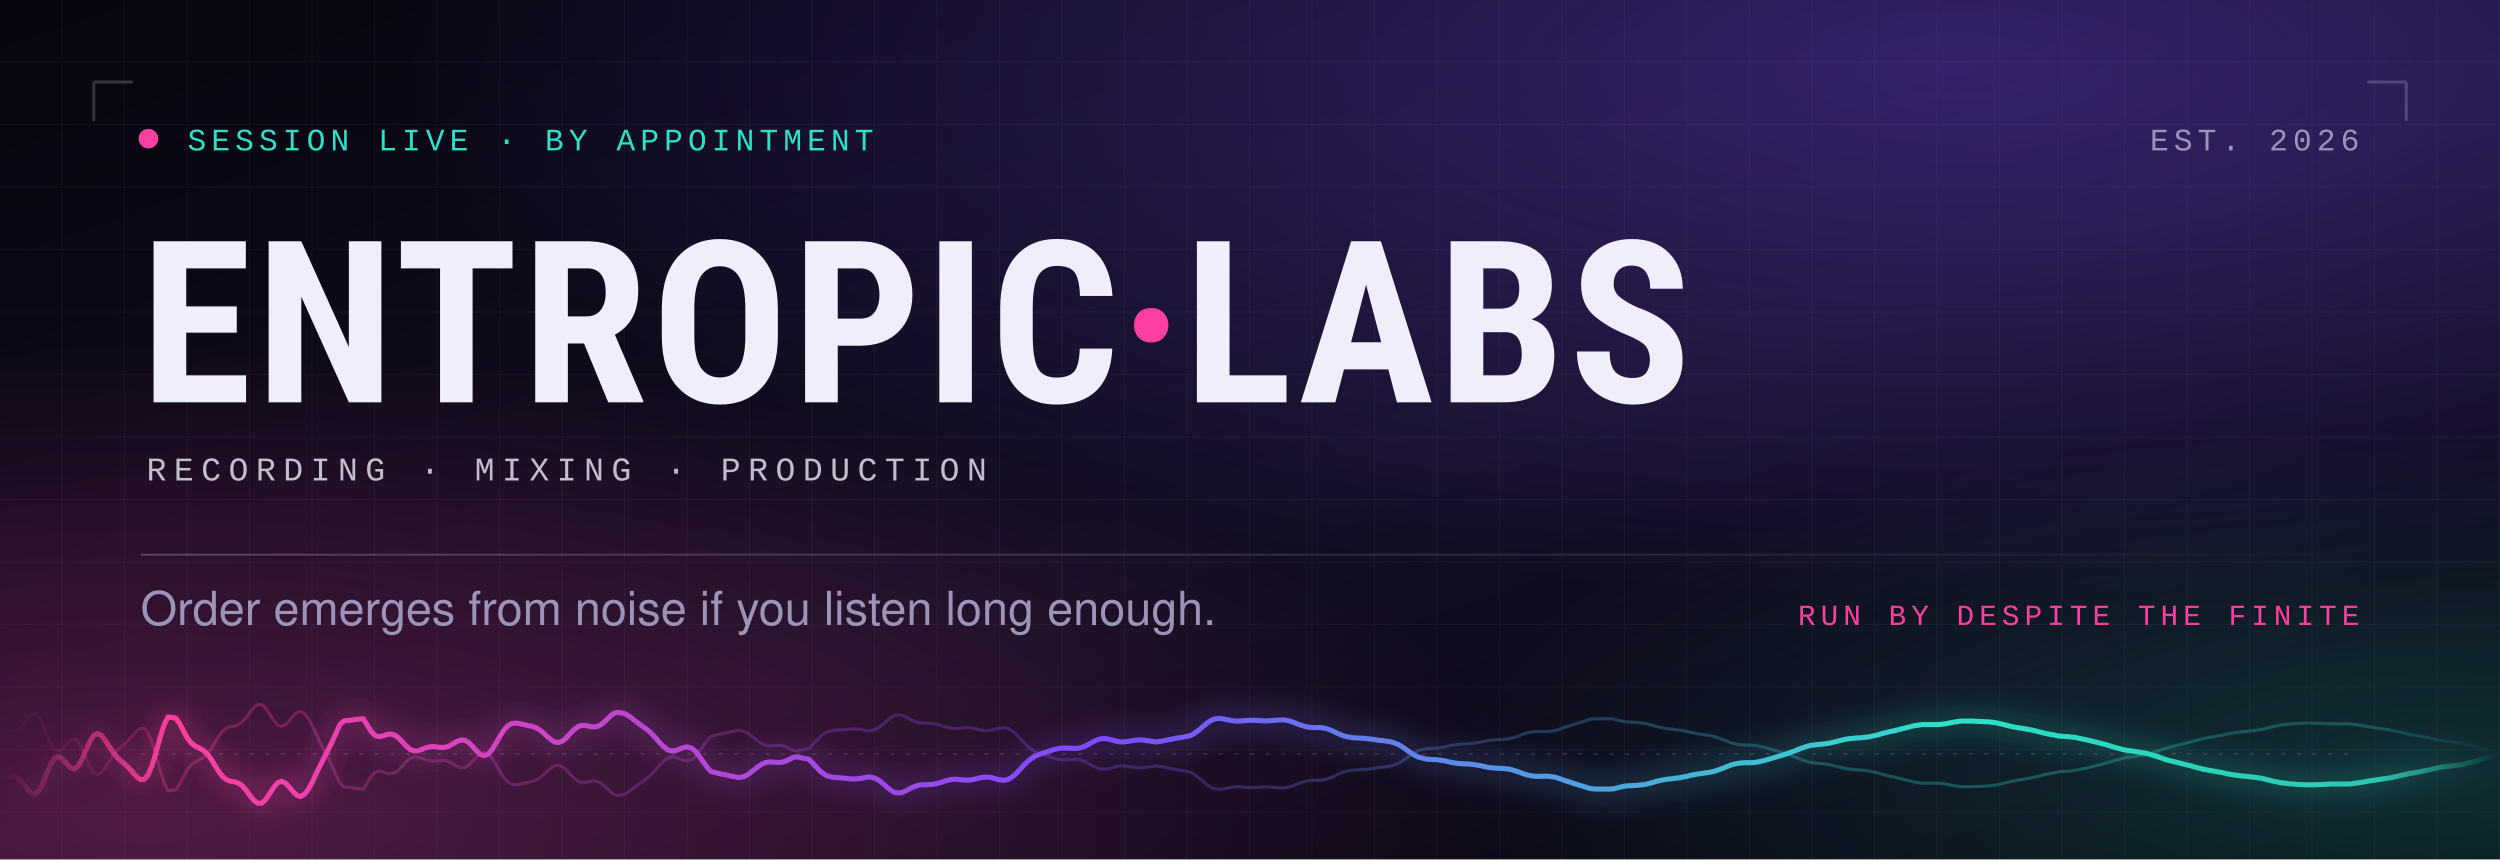
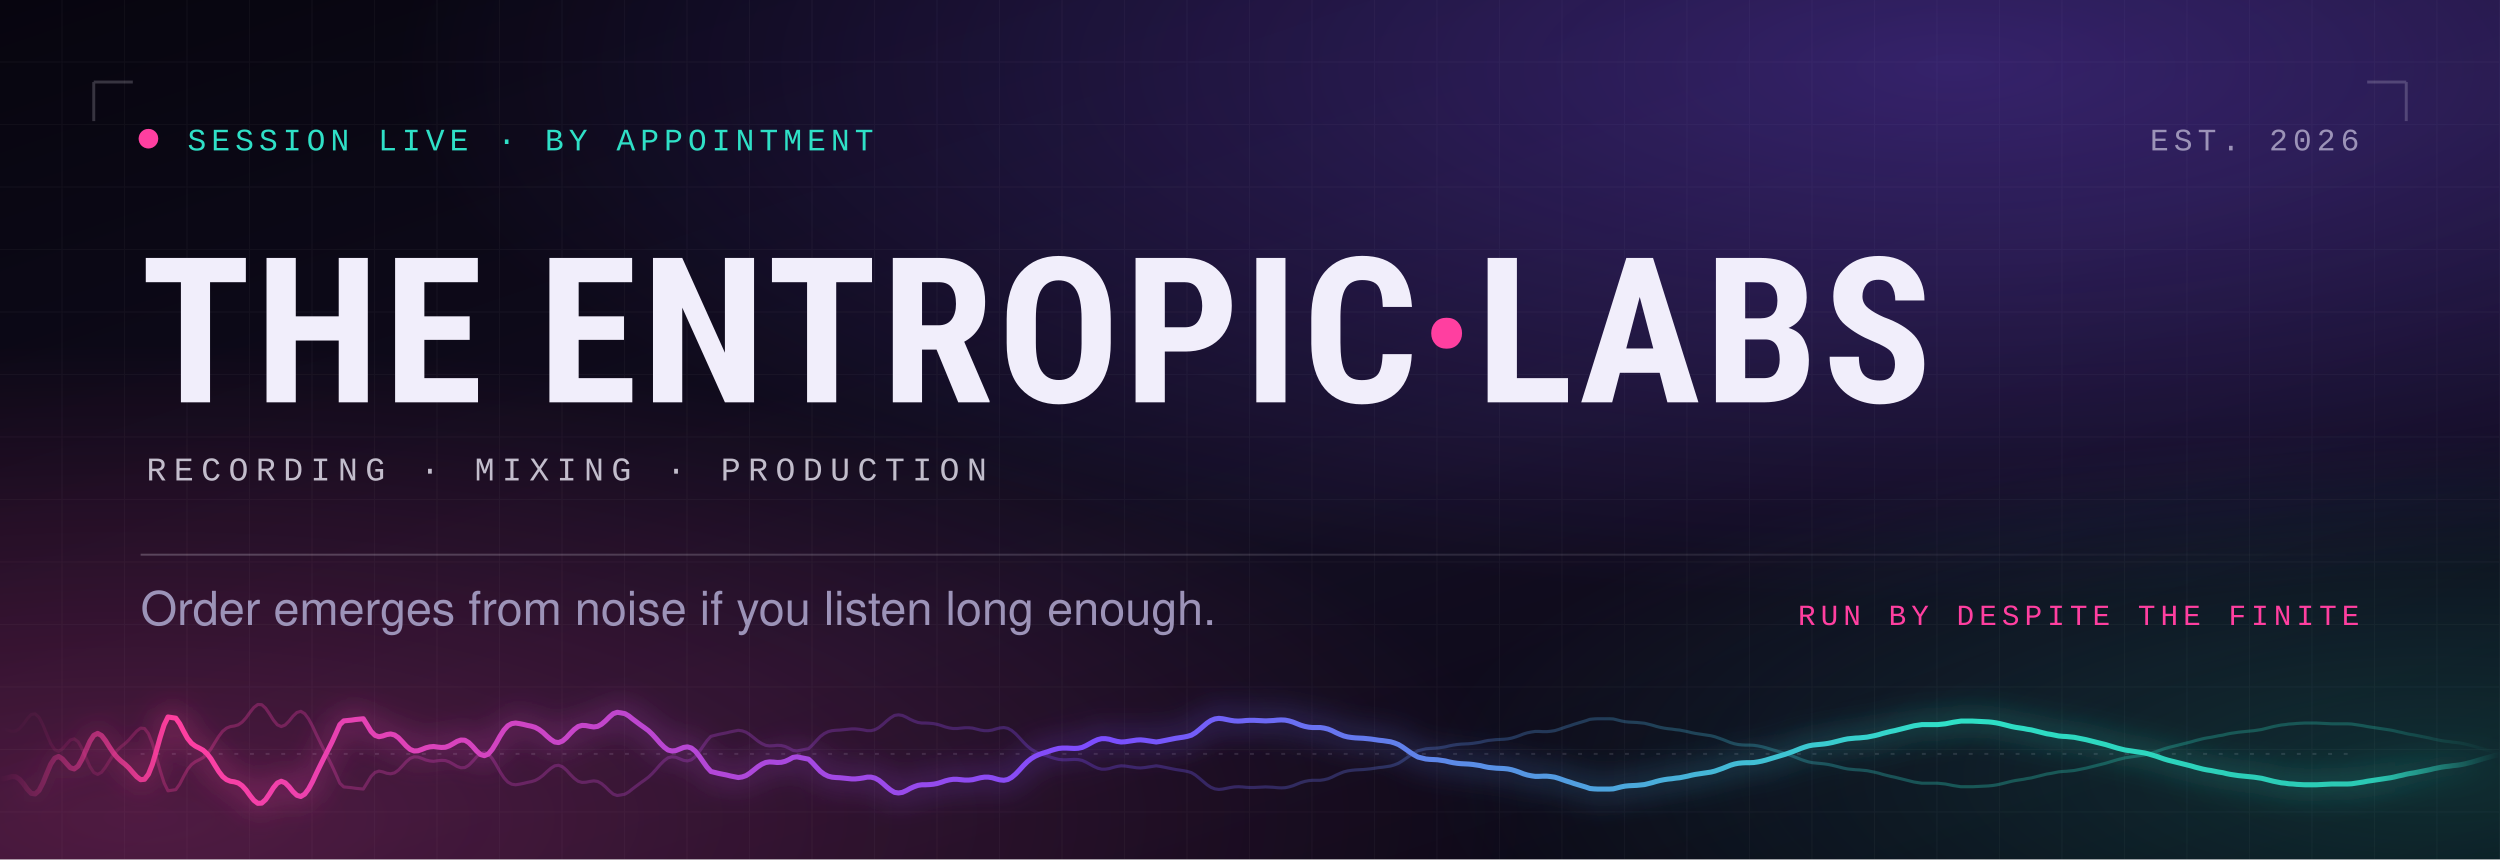
<svg xmlns="http://www.w3.org/2000/svg" viewBox="0 0 1280 440" width="1280" height="440" role="img" aria-labelledby="title desc" font-kerning="normal">
  <defs>
    <linearGradient id="field" x1="0" y1="0" x2="1" y2="1">
      <stop offset="0" stop-color="#07050F" />
      <stop offset="0.55" stop-color="#130E22" />
      <stop offset="1" stop-color="#07050F" />
    </linearGradient>
    <radialGradient id="glowViolet" cx="0.78" cy="0.08" r="0.62">
      <stop offset="0" stop-color="#7C4DFF" stop-opacity="0.34" />
      <stop offset="1" stop-color="#7C4DFF" stop-opacity="0" />
    </radialGradient>
    <radialGradient id="glowSignal" cx="0.06" cy="0.95" r="0.55">
      <stop offset="0" stop-color="#FF3FA0" stop-opacity="0.26" />
      <stop offset="1" stop-color="#FF3FA0" stop-opacity="0" />
    </radialGradient>
    <radialGradient id="glowTrace" cx="0.97" cy="0.9" r="0.4">
      <stop offset="0" stop-color="#2FE0C7" stop-opacity="0.18" />
      <stop offset="1" stop-color="#2FE0C7" stop-opacity="0" />
    </radialGradient>
    <linearGradient id="signalPath" gradientUnits="userSpaceOnUse" x1="0" y1="0" x2="1280" y2="0">
      <stop offset="0" stop-color="#FF3FA0" stop-opacity="0" />
      <stop offset="0.07" stop-color="#FF3FA0" stop-opacity="1" />
      <stop offset="0.44" stop-color="#7C4DFF" stop-opacity="1" />
      <stop offset="0.78" stop-color="#2FE0C7" stop-opacity="1" />
      <stop offset="0.95" stop-color="#2FE0C7" stop-opacity="0.85" />
      <stop offset="1" stop-color="#2FE0C7" stop-opacity="0" />
    </linearGradient>
    <linearGradient id="rule" gradientUnits="userSpaceOnUse" x1="72" y1="0" x2="1208" y2="0">
      <stop offset="0" stop-color="#F1EEFB" stop-opacity="0.24" />
      <stop offset="0.7" stop-color="#F1EEFB" stop-opacity="0.1" />
      <stop offset="1" stop-color="#F1EEFB" stop-opacity="0" />
    </linearGradient>
    <pattern id="grid" width="32" height="32" patternUnits="userSpaceOnUse">
      <path d="M32 0V32M0 32H32" fill="none" stroke="#F1EEFB" stroke-opacity="0.035" stroke-width="1" />
    </pattern>
    <filter id="soften" x="-20%" y="-60%" width="140%" height="220%">
      <feGaussianBlur stdDeviation="7" />
    </filter>
  </defs>
  <style>
    @media (prefers-reduced-motion: reduce) {
      .rec-dot-pulse { display: none; }
    }
  </style>
  <rect width="1280" height="440" fill="url(#field)" />
  <rect width="1280" height="440" fill="url(#grid)" />
  <rect width="1280" height="440" fill="url(#glowViolet)" />
  <rect width="1280" height="440" fill="url(#glowSignal)" />
  <rect width="1280" height="440" fill="url(#glowTrace)" />
  <g fill="none" stroke="#F1EEFB" stroke-opacity="0.2" stroke-width="1.5">
    <path d="M48 42h20M48 42v20" />
    <path d="M1232 42h-20M1232 42v20" />
  </g>
  <g>
    <circle cx="76" cy="71" r="5" fill="#FF3FA0" />
    <circle class="rec-dot-pulse" cx="76" cy="71" r="5" fill="#FF3FA0" opacity="0.35">
      <animate attributeName="r" values="5;11;5" dur="1.8s" repeatCount="indefinite" />
      <animate attributeName="opacity" values="0.35;0;0.35" dur="1.8s" repeatCount="indefinite" />
    </circle>
    <text x="96" y="77" fill="#2FE0C7" font-family="'SFMono-Regular',Consolas,'Liberation Mono',Menlo,monospace" font-size="16" letter-spacing="2.6">SESSION LIVE · BY APPOINTMENT</text>
  </g>
  <text x="1208" y="77" text-anchor="end" fill="#9C93B8" font-family="'SFMono-Regular',Consolas,'Liberation Mono',Menlo,monospace" font-size="16" letter-spacing="2.6">EST. 2026</text>
-   <text x="72" y="206" font-family="'Arial Narrow','Helvetica Neue Condensed','Roboto Condensed',Helvetica,Arial,sans-serif" font-stretch="condensed" font-weight="700" font-size="116" letter-spacing="2" fill="#F1EEFB">ENTROPIC<tspan fill="#FF3FA0">·</tspan>LABS</text>
+   <text x="72" y="206" font-family="'Arial Narrow','Helvetica Neue Condensed','Roboto Condensed',Helvetica,Arial,sans-serif" font-stretch="condensed" font-weight="700" font-size="104" letter-spacing="2" fill="#F1EEFB">THE ENTROPIC<tspan fill="#FF3FA0">·</tspan>LABS</text>
  <text x="75" y="246" fill="#F1EEFB" fill-opacity="0.78" font-family="'SFMono-Regular',Consolas,'Liberation Mono',Menlo,monospace" font-size="17" letter-spacing="3.8">RECORDING · MIXING · PRODUCTION</text>
  <line x1="72" y1="284" x2="1208" y2="284" stroke="url(#rule)" stroke-width="1" />
  <text x="72" y="320" fill="#9C93B8" font-family="'Helvetica Neue',Helvetica,Arial,sans-serif" font-size="24">Order emerges from noise if you listen long enough.</text>
  <text x="1208" y="320" text-anchor="end" fill="#FF3FA0" font-family="'SFMono-Regular',Consolas,'Liberation Mono',Menlo,monospace" font-size="15" letter-spacing="2.6">RUN BY DESPITE THE FINITE</text>
  <line x1="72" y1="386" x2="1208" y2="386" stroke="#F1EEFB" stroke-opacity="0.12" stroke-width="1" stroke-dasharray="2 6" />
  <g fill="none" stroke-linecap="round" stroke-linejoin="round">
    <path d="M0 398.6L2 398.7L4 398.2L6 397.6L8 397.7L10 399.0L12 401.3L14 404.1L16 406.2L18 406.5L20 404.7L22 400.8L24 395.9L26 391.2L28 388.2L30 387.3L32 388.6L34 390.9L36 393.1L38 393.7L40 392.2L42 388.7L44 384.1L46 379.6L48 376.5L50 375.5L52 376.6L54 379.2L56 382.4L58 385.4L60 387.8L62 389.7L64 391.3L66 393.2L68 395.5L70 397.7L72 399.2L74 399.0L76 396.4L78 391.4L80 384.7L82 377.5L84 371.2L86 367.1L88 367.4L90 367.7L92 370.5L94 374.4L96 378.0L98 380.5L100 382.0L102 383.0L104 384.1L106 385.9L108 388.5L110 391.8L112 395.0L114 397.6L116 399.2L118 400.0L120 400.3L122 400.9L124 402.3L126 404.5L128 407.3L130 409.8L132 411.3L134 411.2L136 409.4L138 406.5L140 403.3L142 400.9L144 400.0L146 400.8L148 402.8L150 405.3L152 407.2L154 407.8L156 406.6L158 403.9L160 400.2L162 395.9L164 391.8L166 387.8L168 383.9L170 379.9L172 375.5L174 371.0L176 369.1L178 368.9L180 368.7L182 368.4L184 368.2L186 368.0L188 371.2L190 374.5L192 376.5L194 377.2L196 376.8L198 376.1L200 375.8L202 376.3L204 377.7L206 379.8L208 382.0L210 383.7L212 384.5L214 384.4L216 383.7L218 382.9L220 382.4L222 382.2L224 382.5L226 382.7L228 382.6L230 381.9L232 380.8L234 379.6L236 378.9L238 379.0L240 380.2L242 382.2L244 384.5L246 386.3L248 386.9L250 386.1L252 383.7L254 380.5L256 376.9L258 373.8L260 371.6L262 370.5L264 370.2L266 370.5L268 370.9L270 371.4L272 371.8L274 372.4L276 373.5L278 375.0L280 376.9L282 378.6L284 379.9L286 380.2L288 379.4L290 377.7L292 375.5L294 373.5L296 372.0L298 371.4L300 371.5L302 371.9L304 372.2L306 371.9L308 370.8L310 369.1L312 367.1L314 365.4L316 364.7L318 365.0L320 365.4L322 366.6L324 368.2L326 369.7L328 371.2L330 372.6L332 374.1L334 376.0L336 378.2L338 380.5L340 382.5L342 384.0L344 384.5L346 384.3L348 383.5L350 382.7L352 382.4L354 383.0L356 384.6L358 387.1L360 390.0L362 392.8L364 395.0L366 395.5L368 396.0L370 396.4L372 396.8L374 397.3L376 397.7L378 398.1L380 397.8L382 397.1L384 395.8L386 394.2L388 392.6L390 391.3L392 390.4L394 390.1L396 390.2L398 390.4L400 390.3L402 389.8L404 388.9L406 387.8L408 387.5L410 387.9L412 388.3L414 388.7L416 390.6L418 392.8L420 394.9L422 396.4L424 397.4L426 397.9L428 398.1L430 398.2L432 398.4L434 398.6L436 398.8L438 398.8L440 398.6L442 398.3L444 397.9L446 397.9L448 398.4L450 399.5L452 401.1L454 402.9L456 404.5L458 405.7L460 406.0L462 405.7L464 404.8L466 403.7L468 402.8L470 402.1L472 401.8L474 401.8L476 401.7L478 401.5L480 401.1L482 400.5L484 399.8L486 399.3L488 399.0L490 399.0L492 399.2L494 399.4L496 399.4L498 399.2L500 398.7L502 398.2L504 397.9L506 397.9L508 398.2L510 398.8L512 399.3L514 399.5L516 399.1L518 398.0L520 396.3L522 394.2L524 392.0L526 390.0L528 388.4L530 387.2L532 386.3L534 385.6L536 385.0L538 384.3L540 383.7L542 383.2L544 383.0L546 383.0L548 383.1L550 383.2L552 383.1L554 382.7L556 381.8L558 380.7L560 379.6L562 378.7L564 378.2L566 378.2L568 378.5L570 379.1L572 379.6L574 379.9L576 379.8L578 379.5L580 379.2L582 378.9L584 378.8L586 379.0L588 379.3L590 379.6L592 379.9L594 379.6L596 379.2L598 378.8L600 378.4L602 378.0L604 377.7L606 377.4L608 377.0L610 376.4L612 375.2L614 373.6L616 371.9L618 370.2L620 368.9L622 368.1L624 367.8L626 368.0L628 368.4L630 368.8L632 369.1L634 369.2L636 369.1L638 368.9L640 368.8L642 368.8L644 368.9L646 369.0L648 369.1L650 369.0L652 368.9L654 368.7L656 368.6L658 368.7L660 369.1L662 369.7L664 370.5L666 371.3L668 371.9L670 372.3L672 372.5L674 372.5L676 372.5L678 372.8L680 373.3L682 374.1L684 375.1L686 376.0L688 376.8L690 377.3L692 377.6L694 377.8L696 377.9L698 378.0L700 378.2L702 378.4L704 378.7L706 379.0L708 379.2L710 379.5L712 379.8L714 380.4L716 381.2L718 382.4L720 383.8L722 385.2L724 386.5L726 387.6L728 388.1L730 388.6L732 388.8L734 388.9L736 389.0L738 389.3L740 389.6L742 390.1L744 390.5L746 390.8L748 391.0L750 391.1L752 391.2L754 391.4L756 391.7L758 392.0L760 392.5L762 392.9L764 393.1L766 393.3L768 393.4L770 393.5L772 393.7L774 394.1L776 394.7L778 395.4L780 396.2L782 396.8L784 397.2L786 397.5L788 397.5L790 397.4L792 397.4L794 397.6L796 397.9L798 398.5L800 399.2L802 399.9L804 400.5L806 401.2L808 401.8L810 402.4L812 403.0L814 403.7L816 403.9L818 404.0L820 404.0L822 404.0L824 404.0L826 403.9L828 403.4L830 402.9L832 402.5L834 402.3L836 402.2L838 402.1L840 401.9L842 401.7L844 401.2L846 400.7L848 400.1L850 399.6L852 399.2L854 398.9L856 398.7L858 398.4L860 398.2L862 397.8L864 397.4L866 396.9L868 396.5L870 396.2L872 395.9L874 395.6L876 395.3L878 394.8L880 394.1L882 393.4L884 392.6L886 391.8L888 391.2L890 390.8L892 390.6L894 390.5L896 390.5L898 390.4L900 390.1L902 389.7L904 389.2L906 388.6L908 388.0L910 387.4L912 386.8L914 386.2L916 385.5L918 384.8L920 384.0L922 383.2L924 382.5L926 381.9L928 381.5L930 381.3L932 381.1L934 380.9L936 380.6L938 380.2L940 379.7L942 379.2L944 378.7L946 378.3L948 378.1L950 377.9L952 377.8L954 377.6L956 377.4L958 377.0L960 376.6L962 376.1L964 375.5L966 375.0L968 374.5L970 374.1L972 373.6L974 373.1L976 372.6L978 372.1L980 371.6L982 371.3L984 371.0L986 371.0L988 371.0L990 371.0L992 371.0L994 370.8L996 370.6L998 370.2L1000 369.8L1002 369.5L1004 369.2L1006 369.2L1008 369.2L1010 369.2L1012 369.3L1014 369.4L1016 369.5L1018 369.6L1020 369.8L1022 370.1L1024 370.5L1026 371.0L1028 371.5L1030 372.0L1032 372.4L1034 372.7L1036 373.0L1038 373.4L1040 373.7L1042 374.2L1044 374.7L1046 375.2L1048 375.7L1050 376.0L1052 376.4L1054 376.8L1056 377.0L1058 377.1L1060 377.3L1062 377.5L1064 377.9L1066 378.3L1068 378.7L1070 379.2L1072 379.7L1074 380.2L1076 380.7L1078 381.2L1080 381.8L1082 382.4L1084 383.0L1086 383.5L1088 384.0L1090 384.3L1092 384.6L1094 384.9L1096 385.2L1098 385.5L1100 386.0L1102 386.6L1104 387.2L1106 387.9L1108 388.6L1110 389.2L1112 389.7L1114 390.2L1116 390.7L1118 391.2L1120 391.7L1122 392.2L1124 392.8L1126 393.3L1128 393.8L1130 394.2L1132 394.5L1134 394.9L1136 395.3L1138 395.6L1140 396.1L1142 396.5L1144 396.8L1146 397.1L1148 397.3L1150 397.5L1152 397.7L1154 397.9L1156 398.2L1158 398.5L1160 399.0L1162 399.5L1164 400.0L1166 400.4L1168 400.8L1170 401.0L1172 401.3L1174 401.4L1176 401.6L1178 401.7L1180 401.8L1182 401.8L1184 401.8L1186 401.8L1188 401.7L1190 401.6L1192 401.5L1194 401.4L1196 401.4L1198 401.4L1200 401.4L1202 401.4L1204 401.3L1206 401.0L1208 400.7L1210 400.4L1212 400.0L1214 399.7L1216 399.4L1218 399.1L1220 398.8L1222 398.5L1224 398.2L1226 397.8L1228 397.3L1230 396.9L1232 396.4L1234 396.0L1236 395.7L1238 395.3L1240 394.9L1242 394.5L1244 394.1L1246 393.6L1248 393.2L1250 392.8L1252 392.5L1254 392.3L1256 392.0L1258 391.8L1260 391.5L1262 391.1L1264 390.6L1266 390.1L1268 389.5L1270 388.9L1272 388.3L1274 387.8L1276 387.2L1278 386.7L1280 386.2" stroke="url(#signalPath)" stroke-width="9" stroke-opacity="0.28" filter="url(#soften)" />
    <path d="M0 398.6L2 398.7L4 398.2L6 397.6L8 397.7L10 399.0L12 401.3L14 404.1L16 406.2L18 406.5L20 404.7L22 400.8L24 395.9L26 391.2L28 388.2L30 387.3L32 388.6L34 390.9L36 393.1L38 393.7L40 392.2L42 388.7L44 384.1L46 379.6L48 376.5L50 375.5L52 376.6L54 379.2L56 382.4L58 385.4L60 387.8L62 389.7L64 391.3L66 393.2L68 395.5L70 397.7L72 399.2L74 399.0L76 396.4L78 391.4L80 384.7L82 377.5L84 371.2L86 367.1L88 367.4L90 367.7L92 370.5L94 374.4L96 378.0L98 380.5L100 382.0L102 383.0L104 384.1L106 385.9L108 388.5L110 391.8L112 395.0L114 397.6L116 399.2L118 400.0L120 400.3L122 400.9L124 402.3L126 404.5L128 407.3L130 409.8L132 411.3L134 411.2L136 409.4L138 406.5L140 403.3L142 400.9L144 400.0L146 400.8L148 402.8L150 405.3L152 407.2L154 407.8L156 406.6L158 403.9L160 400.2L162 395.9L164 391.8L166 387.8L168 383.9L170 379.9L172 375.5L174 371.0L176 369.1L178 368.9L180 368.7L182 368.4L184 368.2L186 368.0L188 371.2L190 374.5L192 376.5L194 377.2L196 376.8L198 376.1L200 375.8L202 376.3L204 377.7L206 379.8L208 382.0L210 383.7L212 384.5L214 384.4L216 383.7L218 382.9L220 382.4L222 382.2L224 382.5L226 382.7L228 382.6L230 381.9L232 380.8L234 379.6L236 378.9L238 379.0L240 380.2L242 382.2L244 384.5L246 386.3L248 386.9L250 386.1L252 383.7L254 380.5L256 376.9L258 373.8L260 371.6L262 370.5L264 370.2L266 370.5L268 370.9L270 371.4L272 371.8L274 372.4L276 373.5L278 375.0L280 376.9L282 378.6L284 379.9L286 380.2L288 379.4L290 377.7L292 375.5L294 373.5L296 372.0L298 371.4L300 371.5L302 371.9L304 372.2L306 371.9L308 370.8L310 369.1L312 367.1L314 365.4L316 364.7L318 365.0L320 365.4L322 366.6L324 368.2L326 369.7L328 371.2L330 372.6L332 374.1L334 376.0L336 378.2L338 380.5L340 382.5L342 384.0L344 384.5L346 384.3L348 383.5L350 382.7L352 382.4L354 383.0L356 384.6L358 387.1L360 390.0L362 392.8L364 395.0L366 395.5L368 396.0L370 396.4L372 396.8L374 397.3L376 397.7L378 398.1L380 397.8L382 397.1L384 395.8L386 394.2L388 392.6L390 391.3L392 390.4L394 390.1L396 390.2L398 390.4L400 390.3L402 389.8L404 388.9L406 387.8L408 387.5L410 387.9L412 388.3L414 388.7L416 390.6L418 392.8L420 394.9L422 396.4L424 397.4L426 397.9L428 398.1L430 398.2L432 398.4L434 398.6L436 398.8L438 398.8L440 398.6L442 398.3L444 397.9L446 397.9L448 398.4L450 399.5L452 401.1L454 402.9L456 404.5L458 405.7L460 406.0L462 405.7L464 404.8L466 403.7L468 402.8L470 402.1L472 401.8L474 401.8L476 401.7L478 401.5L480 401.1L482 400.5L484 399.8L486 399.3L488 399.0L490 399.0L492 399.2L494 399.4L496 399.4L498 399.2L500 398.7L502 398.2L504 397.9L506 397.9L508 398.2L510 398.8L512 399.3L514 399.5L516 399.1L518 398.0L520 396.3L522 394.2L524 392.0L526 390.0L528 388.4L530 387.2L532 386.3L534 385.6L536 385.0L538 384.3L540 383.7L542 383.2L544 383.0L546 383.0L548 383.1L550 383.2L552 383.1L554 382.7L556 381.8L558 380.7L560 379.6L562 378.7L564 378.2L566 378.2L568 378.5L570 379.1L572 379.6L574 379.9L576 379.8L578 379.5L580 379.2L582 378.9L584 378.8L586 379.0L588 379.3L590 379.6L592 379.9L594 379.6L596 379.2L598 378.8L600 378.4L602 378.0L604 377.7L606 377.4L608 377.0L610 376.4L612 375.2L614 373.6L616 371.9L618 370.2L620 368.9L622 368.1L624 367.8L626 368.0L628 368.4L630 368.8L632 369.1L634 369.2L636 369.1L638 368.9L640 368.8L642 368.8L644 368.9L646 369.0L648 369.1L650 369.0L652 368.9L654 368.7L656 368.6L658 368.7L660 369.1L662 369.7L664 370.5L666 371.3L668 371.9L670 372.3L672 372.5L674 372.5L676 372.5L678 372.8L680 373.3L682 374.1L684 375.1L686 376.0L688 376.8L690 377.3L692 377.6L694 377.8L696 377.9L698 378.0L700 378.2L702 378.4L704 378.7L706 379.0L708 379.2L710 379.5L712 379.8L714 380.4L716 381.2L718 382.4L720 383.8L722 385.2L724 386.5L726 387.6L728 388.1L730 388.6L732 388.8L734 388.9L736 389.0L738 389.3L740 389.6L742 390.1L744 390.5L746 390.8L748 391.0L750 391.1L752 391.2L754 391.4L756 391.7L758 392.0L760 392.5L762 392.9L764 393.1L766 393.3L768 393.4L770 393.5L772 393.7L774 394.1L776 394.7L778 395.4L780 396.2L782 396.8L784 397.2L786 397.5L788 397.5L790 397.4L792 397.4L794 397.6L796 397.9L798 398.5L800 399.2L802 399.9L804 400.5L806 401.2L808 401.8L810 402.4L812 403.0L814 403.7L816 403.9L818 404.0L820 404.0L822 404.0L824 404.0L826 403.9L828 403.4L830 402.9L832 402.5L834 402.3L836 402.2L838 402.1L840 401.9L842 401.7L844 401.2L846 400.7L848 400.1L850 399.6L852 399.2L854 398.9L856 398.7L858 398.4L860 398.2L862 397.8L864 397.4L866 396.9L868 396.5L870 396.2L872 395.9L874 395.6L876 395.3L878 394.8L880 394.1L882 393.4L884 392.6L886 391.8L888 391.2L890 390.8L892 390.6L894 390.5L896 390.5L898 390.4L900 390.1L902 389.7L904 389.2L906 388.6L908 388.0L910 387.4L912 386.8L914 386.2L916 385.5L918 384.8L920 384.0L922 383.2L924 382.5L926 381.9L928 381.5L930 381.3L932 381.1L934 380.9L936 380.6L938 380.2L940 379.7L942 379.2L944 378.7L946 378.3L948 378.1L950 377.9L952 377.8L954 377.6L956 377.4L958 377.0L960 376.6L962 376.1L964 375.5L966 375.0L968 374.5L970 374.1L972 373.6L974 373.1L976 372.6L978 372.1L980 371.6L982 371.3L984 371.0L986 371.0L988 371.0L990 371.0L992 371.0L994 370.8L996 370.6L998 370.2L1000 369.8L1002 369.5L1004 369.2L1006 369.2L1008 369.2L1010 369.2L1012 369.3L1014 369.4L1016 369.5L1018 369.6L1020 369.8L1022 370.1L1024 370.5L1026 371.0L1028 371.5L1030 372.0L1032 372.4L1034 372.7L1036 373.0L1038 373.4L1040 373.7L1042 374.2L1044 374.7L1046 375.2L1048 375.7L1050 376.0L1052 376.4L1054 376.8L1056 377.0L1058 377.1L1060 377.3L1062 377.5L1064 377.9L1066 378.3L1068 378.7L1070 379.2L1072 379.7L1074 380.2L1076 380.7L1078 381.2L1080 381.8L1082 382.4L1084 383.0L1086 383.5L1088 384.0L1090 384.3L1092 384.6L1094 384.9L1096 385.2L1098 385.5L1100 386.0L1102 386.6L1104 387.2L1106 387.9L1108 388.6L1110 389.2L1112 389.7L1114 390.2L1116 390.7L1118 391.2L1120 391.7L1122 392.2L1124 392.8L1126 393.3L1128 393.8L1130 394.2L1132 394.5L1134 394.9L1136 395.3L1138 395.6L1140 396.1L1142 396.5L1144 396.8L1146 397.1L1148 397.3L1150 397.5L1152 397.7L1154 397.9L1156 398.2L1158 398.5L1160 399.0L1162 399.5L1164 400.0L1166 400.4L1168 400.8L1170 401.0L1172 401.3L1174 401.4L1176 401.6L1178 401.7L1180 401.8L1182 401.8L1184 401.8L1186 401.8L1188 401.7L1190 401.6L1192 401.5L1194 401.4L1196 401.4L1198 401.4L1200 401.4L1202 401.4L1204 401.3L1206 401.0L1208 400.7L1210 400.4L1212 400.0L1214 399.7L1216 399.4L1218 399.1L1220 398.8L1222 398.5L1224 398.2L1226 397.8L1228 397.3L1230 396.9L1232 396.4L1234 396.0L1236 395.7L1238 395.3L1240 394.9L1242 394.5L1244 394.1L1246 393.6L1248 393.2L1250 392.8L1252 392.5L1254 392.3L1256 392.0L1258 391.8L1260 391.5L1262 391.1L1264 390.6L1266 390.1L1268 389.5L1270 388.9L1272 388.3L1274 387.8L1276 387.2L1278 386.7L1280 386.2" stroke="url(#signalPath)" stroke-width="2.6" />
    <path d="M0 398.6L2 398.7L4 398.2L6 397.6L8 397.7L10 399.0L12 401.3L14 404.1L16 406.2L18 406.5L20 404.7L22 400.8L24 395.9L26 391.2L28 388.2L30 387.3L32 388.6L34 390.9L36 393.1L38 393.7L40 392.2L42 388.7L44 384.1L46 379.6L48 376.5L50 375.5L52 376.6L54 379.2L56 382.4L58 385.4L60 387.8L62 389.7L64 391.3L66 393.2L68 395.5L70 397.7L72 399.2L74 399.0L76 396.4L78 391.4L80 384.7L82 377.5L84 371.2L86 367.1L88 367.4L90 367.7L92 370.5L94 374.4L96 378.0L98 380.5L100 382.0L102 383.0L104 384.1L106 385.9L108 388.5L110 391.8L112 395.0L114 397.6L116 399.2L118 400.0L120 400.3L122 400.9L124 402.3L126 404.5L128 407.3L130 409.8L132 411.3L134 411.2L136 409.4L138 406.5L140 403.3L142 400.9L144 400.0L146 400.8L148 402.8L150 405.3L152 407.2L154 407.8L156 406.6L158 403.9L160 400.2L162 395.9L164 391.8L166 387.8L168 383.9L170 379.9L172 375.5L174 371.0L176 369.1L178 368.9L180 368.7L182 368.4L184 368.2L186 368.0L188 371.2L190 374.5L192 376.5L194 377.2L196 376.8L198 376.1L200 375.8L202 376.3L204 377.7L206 379.8L208 382.0L210 383.7L212 384.5L214 384.4L216 383.7L218 382.9L220 382.4L222 382.2L224 382.5L226 382.7L228 382.6L230 381.9L232 380.8L234 379.6L236 378.9L238 379.0L240 380.2L242 382.2L244 384.5L246 386.3L248 386.9L250 386.1L252 383.7L254 380.5L256 376.9L258 373.8L260 371.6L262 370.5L264 370.2L266 370.5L268 370.9L270 371.4L272 371.8L274 372.4L276 373.5L278 375.0L280 376.9L282 378.6L284 379.9L286 380.2L288 379.4L290 377.7L292 375.5L294 373.5L296 372.0L298 371.4L300 371.5L302 371.9L304 372.2L306 371.9L308 370.8L310 369.1L312 367.1L314 365.4L316 364.7L318 365.0L320 365.4L322 366.6L324 368.2L326 369.7L328 371.2L330 372.6L332 374.1L334 376.0L336 378.2L338 380.5L340 382.5L342 384.0L344 384.5L346 384.3L348 383.5L350 382.7L352 382.4L354 383.0L356 384.6L358 387.1L360 390.0L362 392.8L364 395.0L366 395.5L368 396.0L370 396.4L372 396.8L374 397.3L376 397.7L378 398.1L380 397.8L382 397.1L384 395.8L386 394.2L388 392.6L390 391.3L392 390.4L394 390.1L396 390.2L398 390.4L400 390.3L402 389.8L404 388.9L406 387.8L408 387.5L410 387.9L412 388.3L414 388.7L416 390.6L418 392.8L420 394.9L422 396.4L424 397.4L426 397.9L428 398.1L430 398.2L432 398.4L434 398.6L436 398.8L438 398.8L440 398.6L442 398.3L444 397.9L446 397.9L448 398.4L450 399.5L452 401.1L454 402.9L456 404.5L458 405.7L460 406.0L462 405.7L464 404.8L466 403.7L468 402.8L470 402.1L472 401.8L474 401.8L476 401.7L478 401.5L480 401.1L482 400.5L484 399.8L486 399.3L488 399.0L490 399.0L492 399.2L494 399.4L496 399.4L498 399.2L500 398.7L502 398.2L504 397.9L506 397.9L508 398.2L510 398.8L512 399.3L514 399.5L516 399.1L518 398.0L520 396.3L522 394.2L524 392.0L526 390.0L528 388.4L530 387.2L532 386.3L534 385.6L536 385.0L538 384.3L540 383.7L542 383.2L544 383.0L546 383.0L548 383.1L550 383.2L552 383.1L554 382.7L556 381.8L558 380.7L560 379.6L562 378.7L564 378.2L566 378.2L568 378.5L570 379.1L572 379.6L574 379.9L576 379.8L578 379.5L580 379.2L582 378.9L584 378.8L586 379.0L588 379.3L590 379.6L592 379.9L594 379.6L596 379.2L598 378.8L600 378.4L602 378.0L604 377.7L606 377.4L608 377.0L610 376.4L612 375.2L614 373.6L616 371.9L618 370.2L620 368.9L622 368.1L624 367.8L626 368.0L628 368.4L630 368.8L632 369.1L634 369.2L636 369.1L638 368.9L640 368.8L642 368.8L644 368.9L646 369.0L648 369.1L650 369.0L652 368.9L654 368.7L656 368.6L658 368.7L660 369.1L662 369.7L664 370.5L666 371.3L668 371.9L670 372.3L672 372.5L674 372.5L676 372.5L678 372.8L680 373.3L682 374.1L684 375.1L686 376.0L688 376.8L690 377.3L692 377.6L694 377.8L696 377.9L698 378.0L700 378.2L702 378.4L704 378.7L706 379.0L708 379.2L710 379.5L712 379.8L714 380.4L716 381.2L718 382.4L720 383.8L722 385.2L724 386.5L726 387.6L728 388.1L730 388.6L732 388.8L734 388.9L736 389.0L738 389.3L740 389.6L742 390.1L744 390.5L746 390.8L748 391.0L750 391.1L752 391.2L754 391.4L756 391.7L758 392.0L760 392.5L762 392.9L764 393.1L766 393.3L768 393.4L770 393.5L772 393.7L774 394.1L776 394.7L778 395.4L780 396.2L782 396.8L784 397.2L786 397.5L788 397.5L790 397.4L792 397.4L794 397.6L796 397.9L798 398.5L800 399.2L802 399.9L804 400.5L806 401.2L808 401.8L810 402.4L812 403.0L814 403.7L816 403.9L818 404.0L820 404.0L822 404.0L824 404.0L826 403.9L828 403.4L830 402.9L832 402.5L834 402.3L836 402.2L838 402.1L840 401.9L842 401.7L844 401.2L846 400.7L848 400.1L850 399.6L852 399.2L854 398.9L856 398.7L858 398.4L860 398.2L862 397.8L864 397.4L866 396.9L868 396.5L870 396.2L872 395.9L874 395.6L876 395.3L878 394.8L880 394.1L882 393.4L884 392.6L886 391.8L888 391.2L890 390.8L892 390.6L894 390.5L896 390.5L898 390.4L900 390.1L902 389.7L904 389.2L906 388.6L908 388.0L910 387.4L912 386.8L914 386.2L916 385.5L918 384.8L920 384.0L922 383.2L924 382.5L926 381.9L928 381.5L930 381.3L932 381.1L934 380.9L936 380.6L938 380.2L940 379.7L942 379.2L944 378.7L946 378.3L948 378.1L950 377.9L952 377.8L954 377.6L956 377.4L958 377.0L960 376.6L962 376.1L964 375.5L966 375.0L968 374.5L970 374.1L972 373.6L974 373.1L976 372.6L978 372.1L980 371.6L982 371.3L984 371.0L986 371.0L988 371.0L990 371.0L992 371.0L994 370.8L996 370.6L998 370.2L1000 369.8L1002 369.5L1004 369.2L1006 369.2L1008 369.2L1010 369.2L1012 369.3L1014 369.4L1016 369.5L1018 369.6L1020 369.8L1022 370.1L1024 370.5L1026 371.0L1028 371.5L1030 372.0L1032 372.4L1034 372.7L1036 373.0L1038 373.4L1040 373.7L1042 374.2L1044 374.7L1046 375.2L1048 375.7L1050 376.0L1052 376.4L1054 376.8L1056 377.0L1058 377.1L1060 377.3L1062 377.5L1064 377.9L1066 378.3L1068 378.7L1070 379.2L1072 379.7L1074 380.2L1076 380.7L1078 381.2L1080 381.8L1082 382.4L1084 383.0L1086 383.5L1088 384.0L1090 384.3L1092 384.6L1094 384.9L1096 385.2L1098 385.5L1100 386.0L1102 386.6L1104 387.2L1106 387.9L1108 388.6L1110 389.2L1112 389.7L1114 390.2L1116 390.7L1118 391.2L1120 391.7L1122 392.2L1124 392.8L1126 393.3L1128 393.8L1130 394.2L1132 394.5L1134 394.9L1136 395.3L1138 395.6L1140 396.1L1142 396.5L1144 396.8L1146 397.1L1148 397.3L1150 397.5L1152 397.7L1154 397.9L1156 398.2L1158 398.5L1160 399.0L1162 399.5L1164 400.0L1166 400.4L1168 400.8L1170 401.0L1172 401.3L1174 401.4L1176 401.6L1178 401.7L1180 401.8L1182 401.8L1184 401.8L1186 401.8L1188 401.7L1190 401.6L1192 401.5L1194 401.4L1196 401.4L1198 401.4L1200 401.4L1202 401.4L1204 401.3L1206 401.0L1208 400.7L1210 400.4L1212 400.0L1214 399.7L1216 399.4L1218 399.1L1220 398.8L1222 398.5L1224 398.2L1226 397.8L1228 397.3L1230 396.9L1232 396.4L1234 396.0L1236 395.7L1238 395.3L1240 394.9L1242 394.5L1244 394.1L1246 393.6L1248 393.2L1250 392.8L1252 392.5L1254 392.3L1256 392.0L1258 391.8L1260 391.5L1262 391.1L1264 390.6L1266 390.1L1268 389.5L1270 388.9L1272 388.3L1274 387.8L1276 387.2L1278 386.7L1280 386.2" stroke="url(#signalPath)" stroke-width="1.6" stroke-opacity="0.3" transform="translate(0 772) scale(1 -1)" />
  </g>
</svg>
